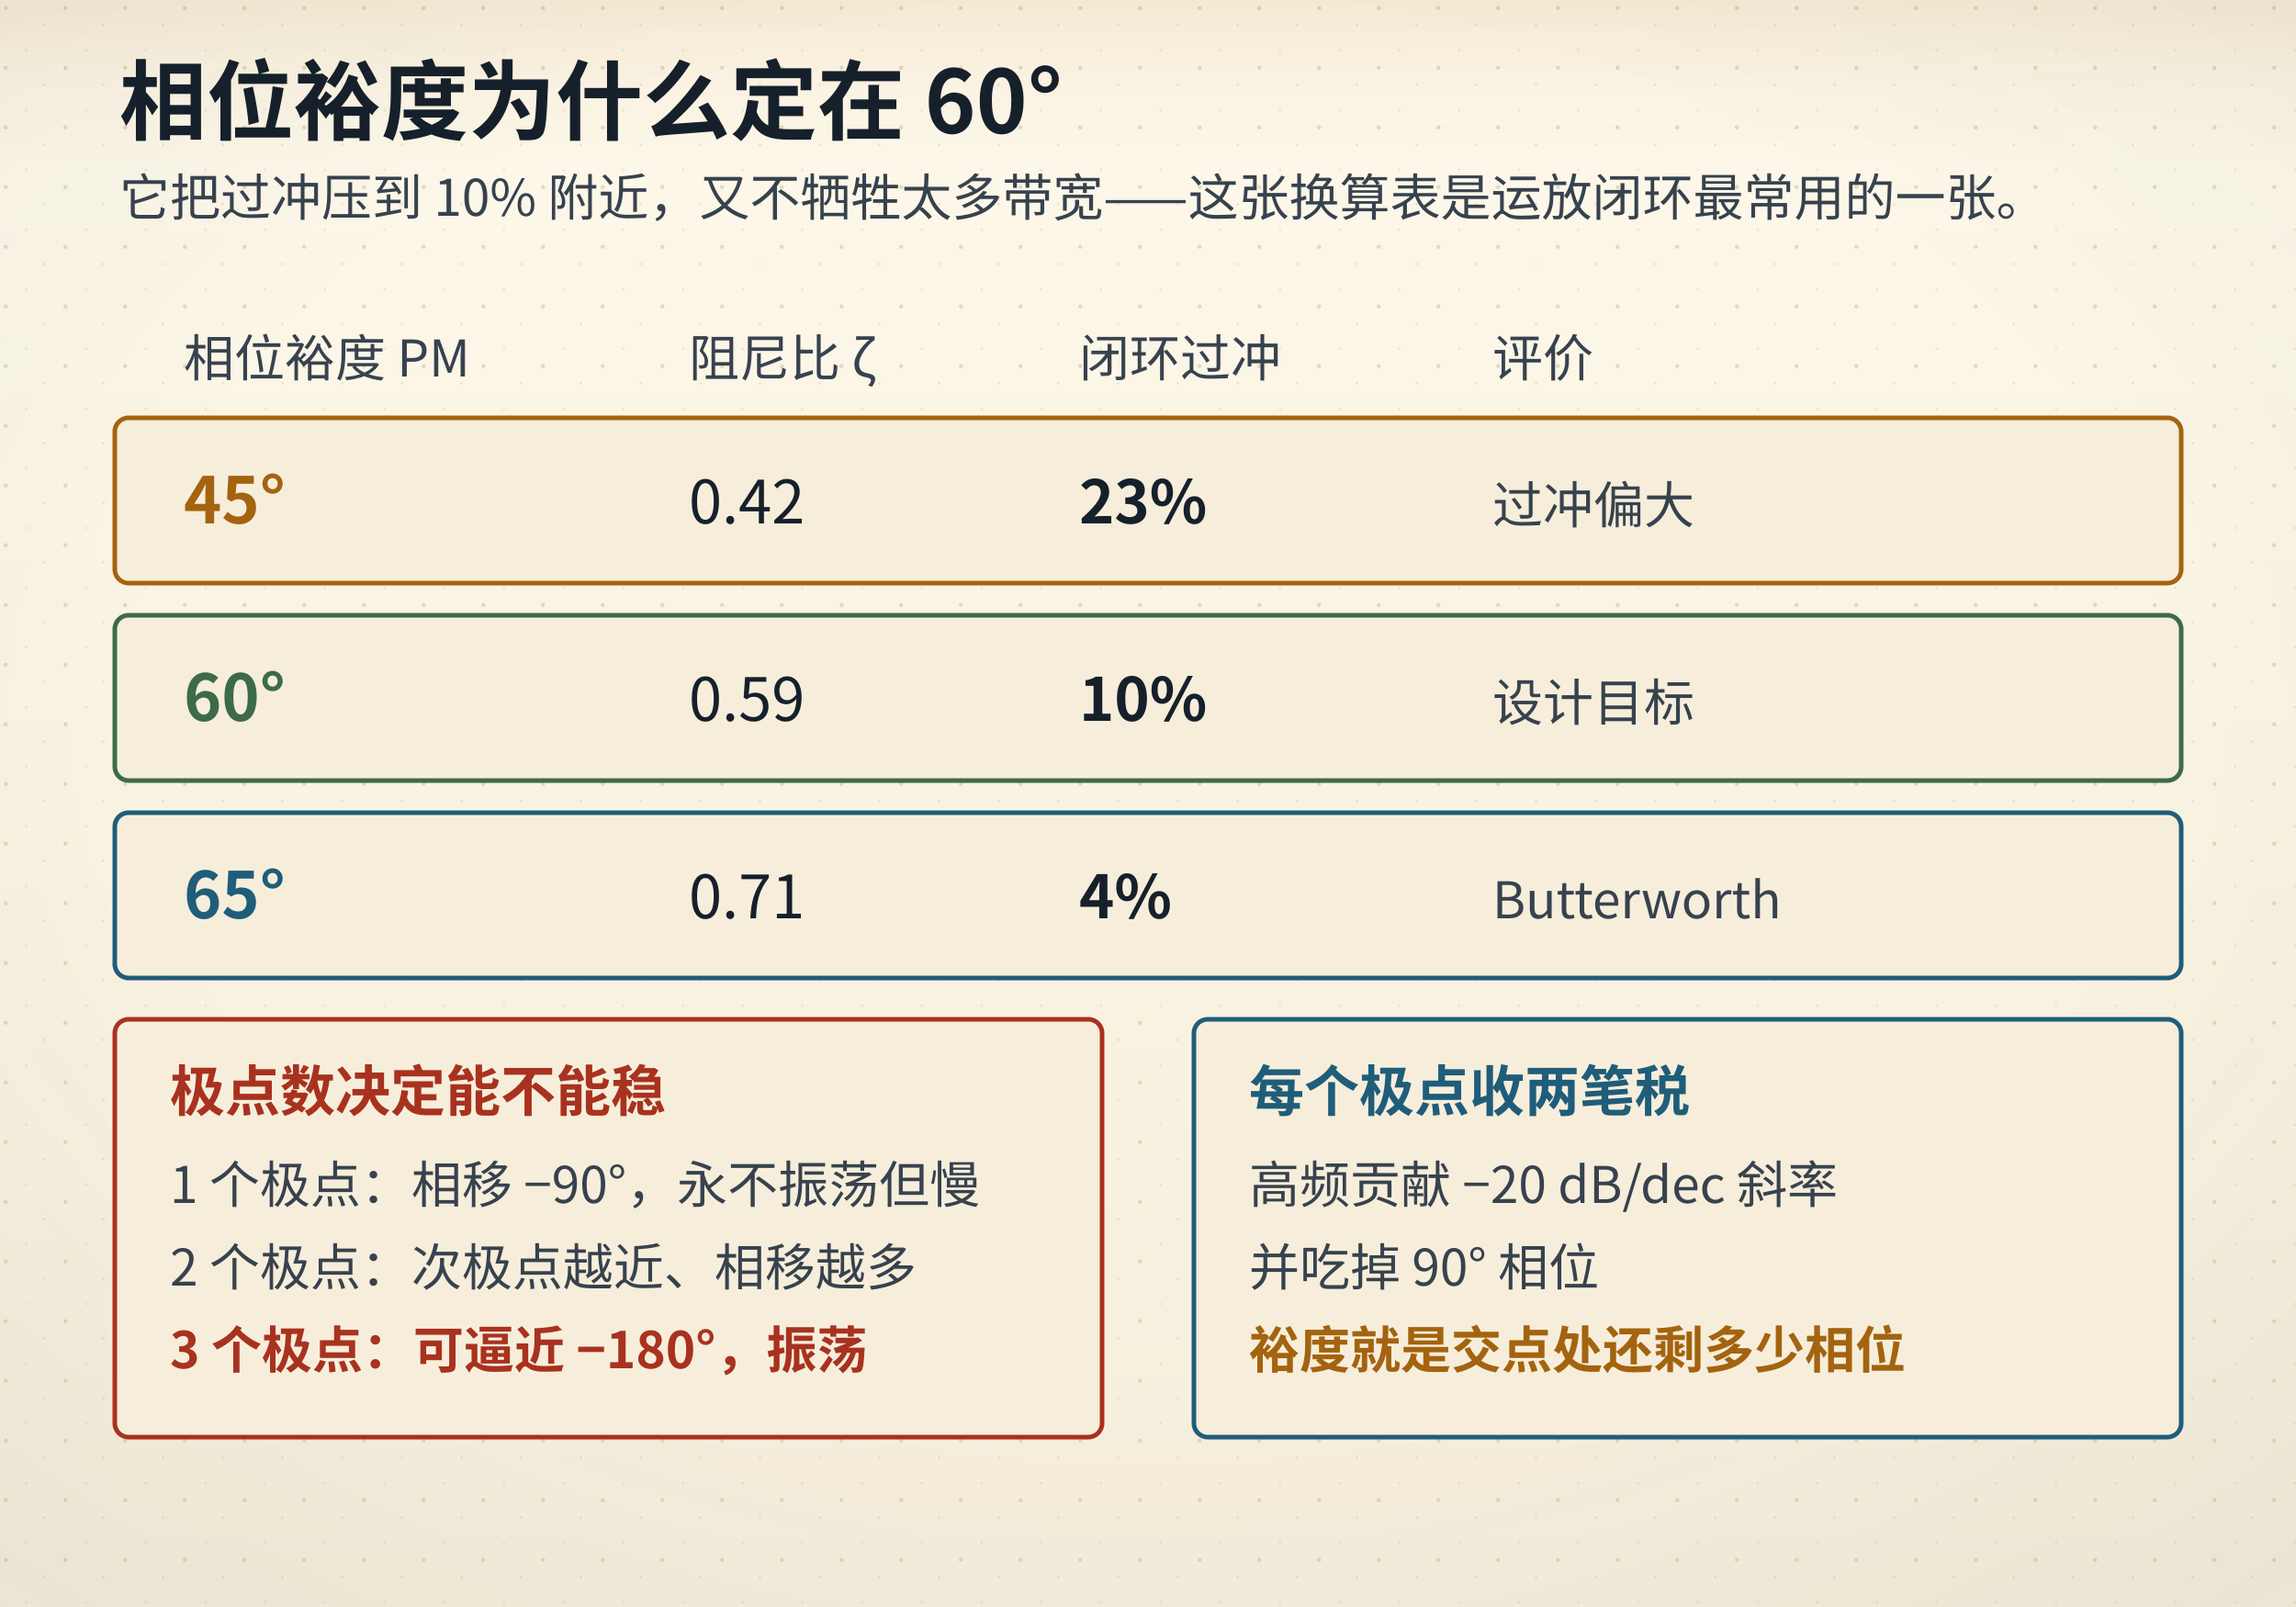
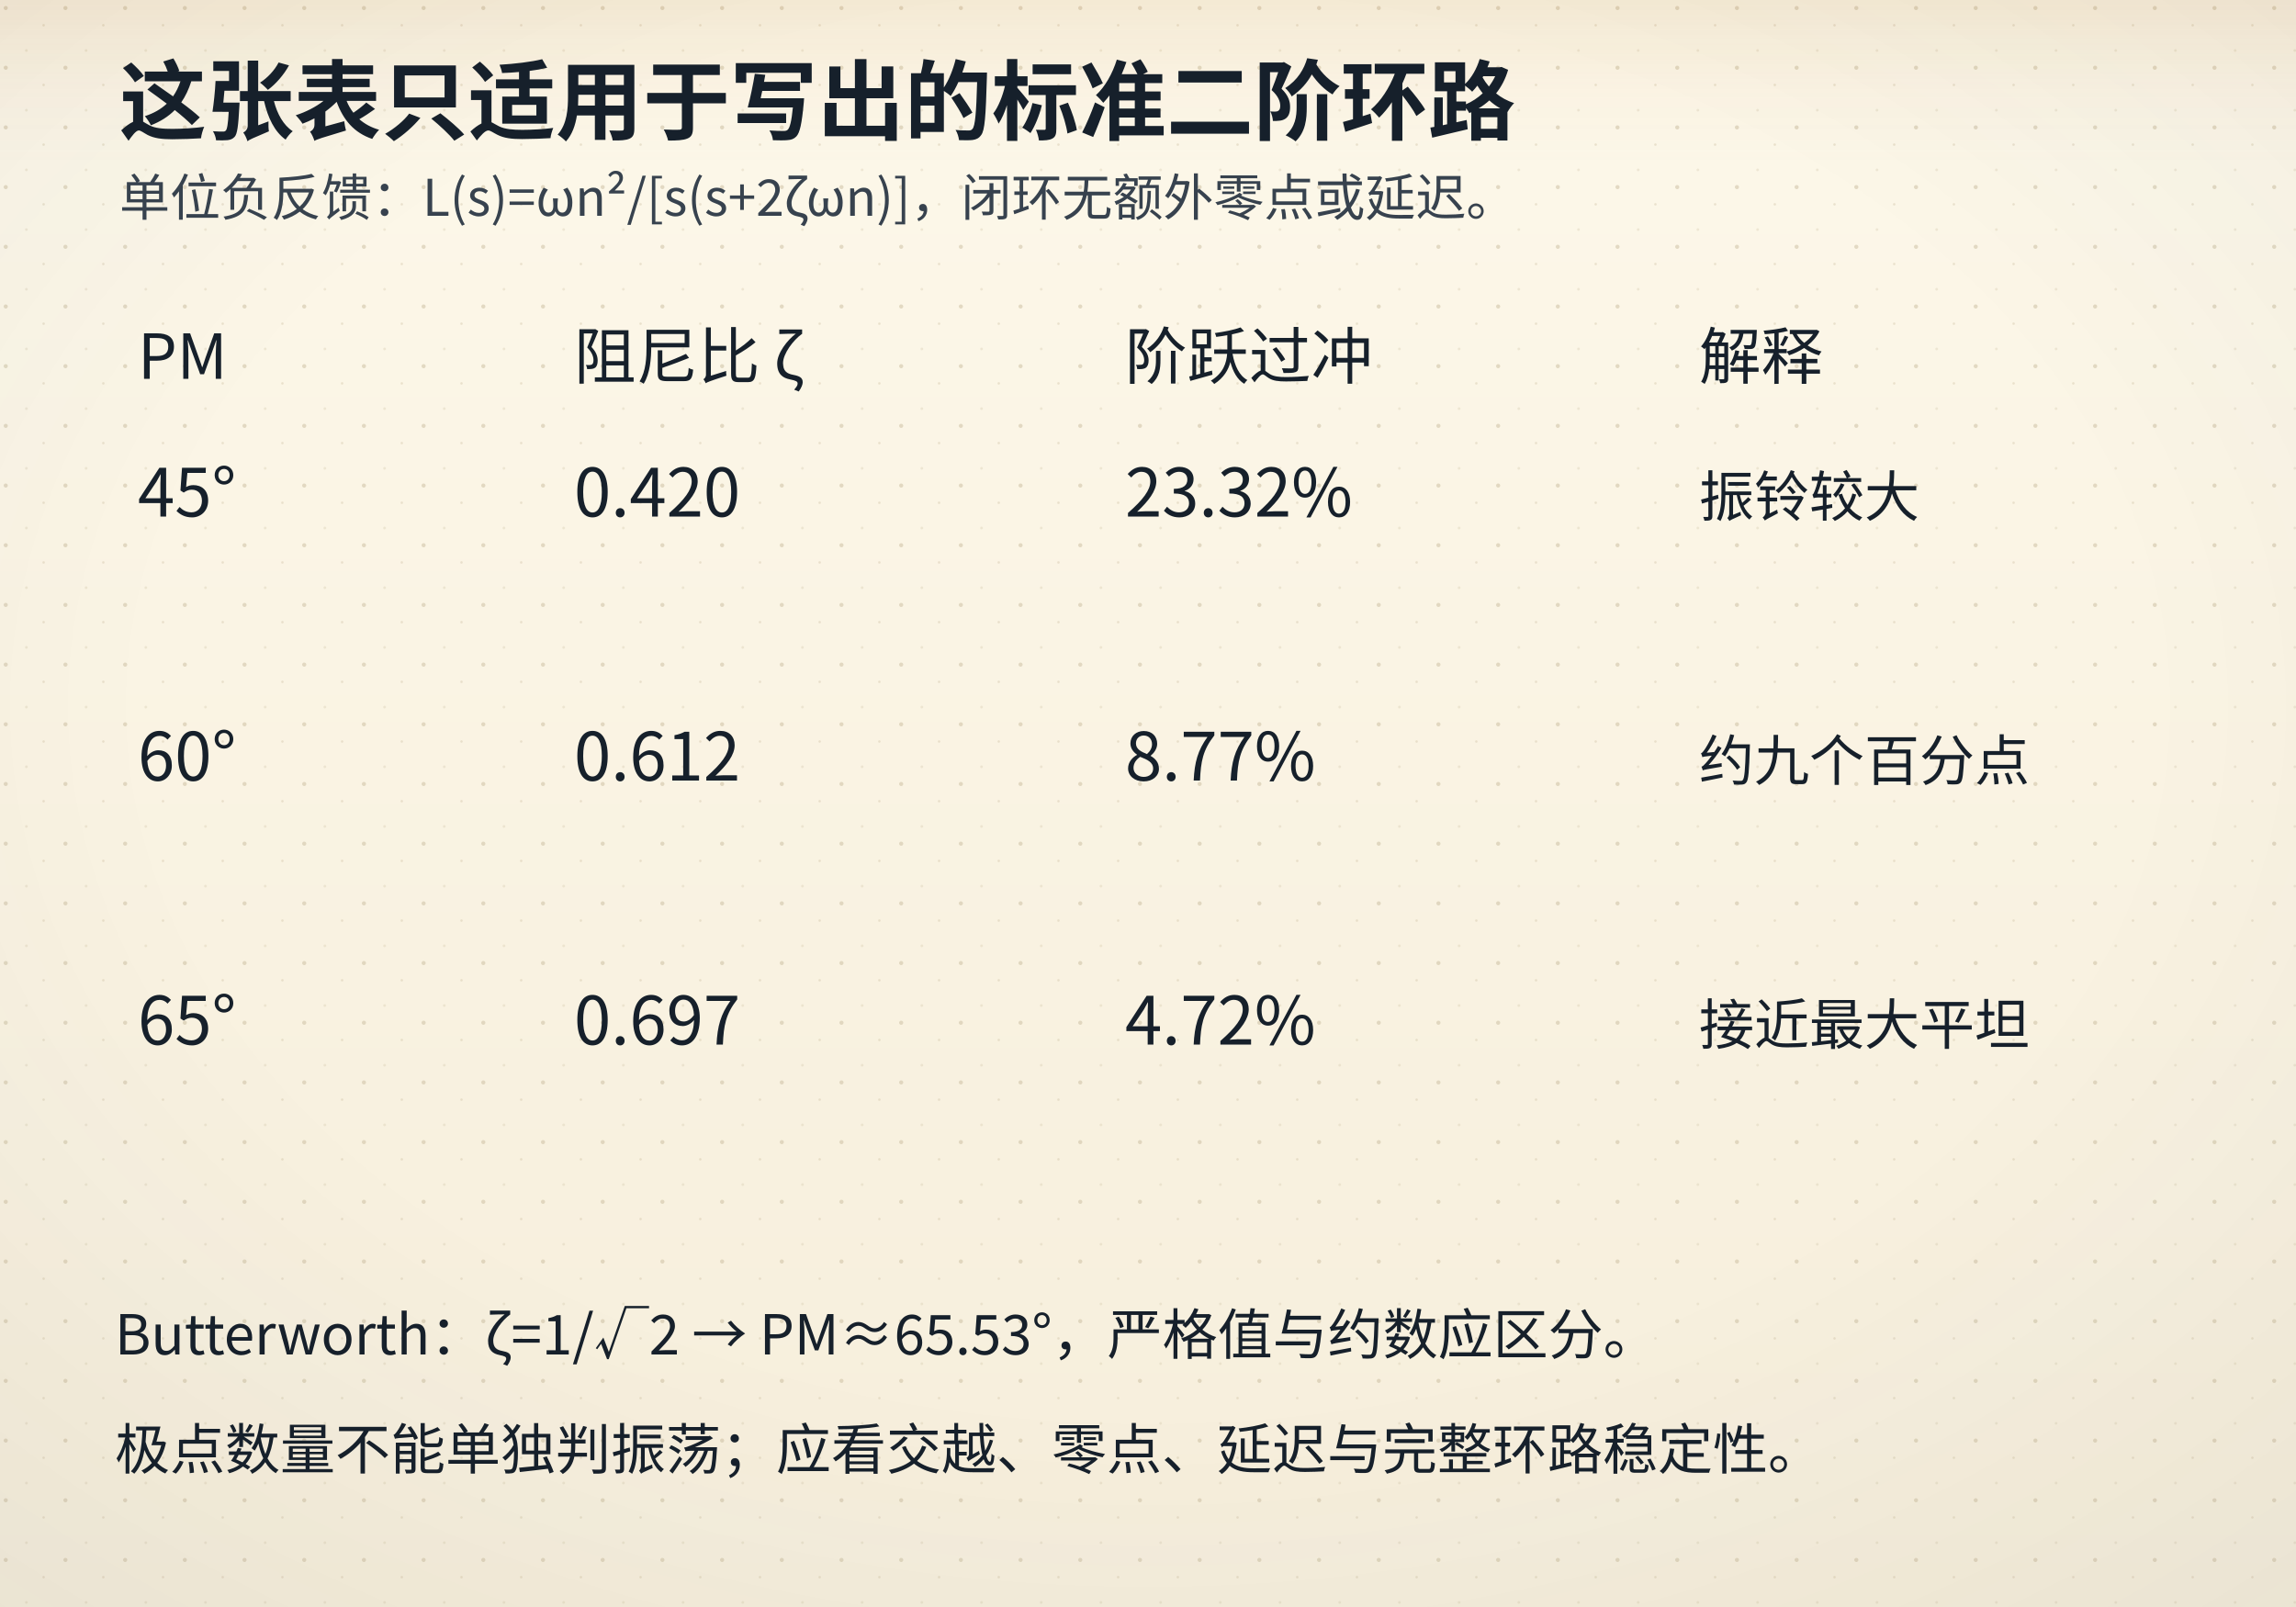
- <svg xmlns="http://www.w3.org/2000/svg" viewBox="0 0 1000 700" data-composition="python-handraw-v1" role="img" aria-labelledby="title desc">
+ <svg xmlns="http://www.w3.org/2000/svg" viewBox="0 0 1000 700">
  <defs>
    <linearGradient id="bgL" x1="0" y1="0" x2="0" y2="1">
      <stop offset="0" stop-color="#fdf8ea" />
      <stop offset="1" stop-color="#f6eedb" />
    </linearGradient>
    <linearGradient id="bgD" x1="0" y1="0" x2="0" y2="1">
      <stop offset="0" stop-color="#141310" />
      <stop offset="1" stop-color="#1d1a14" />
    </linearGradient>
    <radialGradient id="vig" cx="0.5" cy="0.44" r="0.78">
      <stop offset="0.55" stop-color="#16202b" stop-opacity="0" />
      <stop offset="1" stop-color="#16202b" stop-opacity="0.055" />
    </radialGradient>
    <linearGradient id="hdr" x1="0" y1="0" x2="0" y2="1">
      <stop offset="0" stop-color="#a4630f" stop-opacity="0.10" />
      <stop offset="0.55" stop-color="#a4630f" stop-opacity="0.028" />
      <stop offset="1" stop-color="#a4630f" stop-opacity="0" />
    </linearGradient>
    <linearGradient id="hdrD" x1="0" y1="0" x2="0" y2="1">
      <stop offset="0" stop-color="#dcab63" stop-opacity="0.13" />
      <stop offset="0.55" stop-color="#dcab63" stop-opacity="0.04" />
      <stop offset="1" stop-color="#dcab63" stop-opacity="0" />
    </linearGradient>
    <pattern id="dots" width="26" height="26" patternUnits="userSpaceOnUse">
      <circle cx="2.5" cy="3.5" r="0.9" fill="#c9bb9d" />
      <circle cx="19" cy="11" r="0.55" fill="#c9bb9d" opacity="0.7" />
      <circle cx="11.5" cy="22" r="0.6" fill="#c9bb9d" opacity="0.55" />
    </pattern>
    <filter id="soft" x="-40%" y="-40%" width="180%" height="180%">
      <feDropShadow dx="0" dy="1.4" stdDeviation="2" flood-color="#16202b" flood-opacity="0.13" />
    </filter>
    <filter id="pglow" x="-70%" y="-70%" width="240%" height="240%">
      <feGaussianBlur stdDeviation="1.7" result="b" />
      <feMerge>
        <feMergeNode in="b" />
        <feMergeNode in="SourceGraphic" />
      </feMerge>
    </filter>
  </defs>
  <rect class="page-bg" width="1000" height="700" fill="url(#bgL)" />
  <rect class="page-grain" width="1000" height="700" fill="url(#dots)" />
  <rect class="page-vig" width="1000" height="700" fill="url(#vig)" />
  <rect class="page-hdr" width="1000" height="72" fill="url(#hdr)" />
  <style>
text{font-family:"Segoe UI","Microsoft YaHei","PingFang SC","Hiragino Sans GB","Noto Sans CJK SC","Source Han Sans SC","Noto Sans SC",sans-serif;}
line,path,polyline,polygon{stroke-linecap:round;stroke-linejoin:round}
.page-bg{fill:url(#bgL)}
.page-grain{opacity:.5}
.page-vig{opacity:1}
.page-hdr{fill:url(#hdr)}
@media (prefers-color-scheme: dark){
.page-bg{fill:url(#bgD)}
.page-grain{opacity:.34}
.page-vig{opacity:.5}
.page-hdr{fill:url(#hdrD)}
[fill="#fdf8ea"]{fill:#141310}
[stroke="#fdf8ea"]{stroke:#141310}
[fill="#f6eedb"]{fill:#1d1a14}
[stroke="#f6eedb"]{stroke:#1d1a14}
[fill="#e0d3b8"]{fill:#3b3529}
[stroke="#e0d3b8"]{stroke:#3b3529}
[fill="#c9bb9d"]{fill:#4a4436}
[stroke="#c9bb9d"]{stroke:#4a4436}
[fill="#16202b"]{fill:#ece4d3}
[stroke="#16202b"]{stroke:#ece4d3}
[fill="#37424e"]{fill:#cfc6b4}
[stroke="#37424e"]{stroke:#cfc6b4}
[fill="#5b666f"]{fill:#a79e8b}
[stroke="#5b666f"]{stroke:#a79e8b}
[fill="#8b8272"]{fill:#857c6c}
[stroke="#8b8272"]{stroke:#857c6c}
text[fill="#fdf8ea"]{fill:#f9f3e3}
[fill="#e6eff3"]{fill:#17262e}
[fill="#e4f1f3"]{fill:#15262a}
[fill="#e8efe6"]{fill:#182418}
[fill="#f6e7e1"]{fill:#281a16}
[fill="#f7eedb"]{fill:#292114}
[fill="#efe8ee"]{fill:#241c22}
text[fill="#1f5d7a"]{fill:#7fb7cf}
:is(rect,circle,path,line,polygon,polyline,ellipse,g)[fill="#1f5d7a"]{fill:#2b4d5f}
[stroke="#1f5d7a"]{stroke:#6fa3b9}
text[fill="#2f7f96"]{fill:#8ac9d8}
:is(rect,circle,path,line,polygon,polyline,ellipse,g)[fill="#2f7f96"]{fill:#2b5660}
[stroke="#2f7f96"]{stroke:#77b2c1}
text[fill="#3d6b4a"]{fill:#98c096}
:is(rect,circle,path,line,polygon,polyline,ellipse,g)[fill="#3d6b4a"]{fill:#2f4a33}
[stroke="#3d6b4a"]{stroke:#7aa87c}
text[fill="#a8321f"]{fill:#e0907a}
:is(rect,circle,path,line,polygon,polyline,ellipse,g)[fill="#a8321f"]{fill:#55231b}
[stroke="#a8321f"]{stroke:#c07a63}
text[fill="#a4630f"]{fill:#dcab63}
:is(rect,circle,path,line,polygon,polyline,ellipse,g)[fill="#a4630f"]{fill:#553a17}
[stroke="#a4630f"]{stroke:#c08a45}
text[fill="#6b3f63"]{fill:#c4a2bf}
:is(rect,circle,path,line,polygon,polyline,ellipse,g)[fill="#6b3f63"]{fill:#452c40}
[stroke="#6b3f63"]{stroke:#a17c9b}
}
</style>
-   <text x="52" y="58" font-size="38" fill="#16202b" font-family="'KaiTi','STKaiti','Kaiti SC','LXGW WenKai','Noto Serif CJK SC','Source Han Serif SC','Songti SC','SimSun','Noto Serif SC',serif" font-weight="700" text-anchor="start">相位裕度为什么定在 60°</text>
-   <text x="52" y="94" font-size="22" fill="#37424e" font-family="'KaiTi','STKaiti','Kaiti SC','LXGW WenKai','Noto Serif CJK SC','Source Han Serif SC','Songti SC','SimSun','Noto Serif SC',serif" font-weight="400" text-anchor="start">它把过冲压到 10% 附近，又不牺牲太多带宽——这张换算表是运放闭环最常用的一张。</text>
-   <text x="80" y="164" font-size="22" fill="#37424e" font-family="'KaiTi','STKaiti','Kaiti SC','LXGW WenKai','Noto Serif CJK SC','Source Han Serif SC','Songti SC','SimSun','Noto Serif SC',serif" font-weight="400" text-anchor="start">相位裕度 PM</text>
-   <text x="300" y="164" font-size="22" fill="#37424e" font-family="'KaiTi','STKaiti','Kaiti SC','LXGW WenKai','Noto Serif CJK SC','Source Han Serif SC','Songti SC','SimSun','Noto Serif SC',serif" font-weight="400" text-anchor="start">阻尼比 ζ</text>
-   <text x="470" y="164" font-size="22" fill="#37424e" font-family="'KaiTi','STKaiti','Kaiti SC','LXGW WenKai','Noto Serif CJK SC','Source Han Serif SC','Songti SC','SimSun','Noto Serif SC',serif" font-weight="400" text-anchor="start">闭环过冲</text>
-   <text x="650" y="164" font-size="22" fill="#37424e" font-family="'KaiTi','STKaiti','Kaiti SC','LXGW WenKai','Noto Serif CJK SC','Source Han Serif SC','Songti SC','SimSun','Noto Serif SC',serif" font-weight="400" text-anchor="start">评价</text>
-   <rect x="50" y="182" width="900" height="72" rx="6" fill="#f6eedb" stroke="#a4630f" stroke-width="2" />
-   <text x="80" y="228" font-size="28" fill="#a4630f" font-family="'KaiTi','STKaiti','Kaiti SC','LXGW WenKai','Noto Serif CJK SC','Source Han Serif SC','Songti SC','SimSun','Noto Serif SC',serif" font-weight="700" text-anchor="start">45°</text>
-   <text x="300" y="228" font-size="26" fill="#16202b" font-family="'KaiTi','STKaiti','Kaiti SC','LXGW WenKai','Noto Serif CJK SC','Source Han Serif SC','Songti SC','SimSun','Noto Serif SC',serif" font-weight="400" text-anchor="start">0.42</text>
-   <text x="470" y="228" font-size="26" fill="#16202b" font-family="'KaiTi','STKaiti','Kaiti SC','LXGW WenKai','Noto Serif CJK SC','Source Han Serif SC','Songti SC','SimSun','Noto Serif SC',serif" font-weight="700" text-anchor="start">23%</text>
-   <text x="650" y="228" font-size="22" fill="#37424e" font-family="'KaiTi','STKaiti','Kaiti SC','LXGW WenKai','Noto Serif CJK SC','Source Han Serif SC','Songti SC','SimSun','Noto Serif SC',serif" font-weight="400" text-anchor="start">过冲偏大</text>
-   <rect x="50" y="268" width="900" height="72" rx="6" fill="#f6eedb" stroke="#3d6b4a" stroke-width="2" />
-   <text x="80" y="314" font-size="28" fill="#3d6b4a" font-family="'KaiTi','STKaiti','Kaiti SC','LXGW WenKai','Noto Serif CJK SC','Source Han Serif SC','Songti SC','SimSun','Noto Serif SC',serif" font-weight="700" text-anchor="start">60°</text>
-   <text x="300" y="314" font-size="26" fill="#16202b" font-family="'KaiTi','STKaiti','Kaiti SC','LXGW WenKai','Noto Serif CJK SC','Source Han Serif SC','Songti SC','SimSun','Noto Serif SC',serif" font-weight="400" text-anchor="start">0.59</text>
-   <text x="470" y="314" font-size="26" fill="#16202b" font-family="'KaiTi','STKaiti','Kaiti SC','LXGW WenKai','Noto Serif CJK SC','Source Han Serif SC','Songti SC','SimSun','Noto Serif SC',serif" font-weight="700" text-anchor="start">10%</text>
-   <text x="650" y="314" font-size="22" fill="#37424e" font-family="'KaiTi','STKaiti','Kaiti SC','LXGW WenKai','Noto Serif CJK SC','Source Han Serif SC','Songti SC','SimSun','Noto Serif SC',serif" font-weight="400" text-anchor="start">设计目标</text>
-   <rect x="50" y="354" width="900" height="72" rx="6" fill="#f6eedb" stroke="#1f5d7a" stroke-width="2" />
-   <text x="80" y="400" font-size="28" fill="#1f5d7a" font-family="'KaiTi','STKaiti','Kaiti SC','LXGW WenKai','Noto Serif CJK SC','Source Han Serif SC','Songti SC','SimSun','Noto Serif SC',serif" font-weight="700" text-anchor="start">65°</text>
-   <text x="300" y="400" font-size="26" fill="#16202b" font-family="'KaiTi','STKaiti','Kaiti SC','LXGW WenKai','Noto Serif CJK SC','Source Han Serif SC','Songti SC','SimSun','Noto Serif SC',serif" font-weight="400" text-anchor="start">0.71</text>
-   <text x="470" y="400" font-size="26" fill="#16202b" font-family="'KaiTi','STKaiti','Kaiti SC','LXGW WenKai','Noto Serif CJK SC','Source Han Serif SC','Songti SC','SimSun','Noto Serif SC',serif" font-weight="700" text-anchor="start">4%</text>
-   <text x="650" y="400" font-size="22" fill="#37424e" font-family="'KaiTi','STKaiti','Kaiti SC','LXGW WenKai','Noto Serif CJK SC','Source Han Serif SC','Songti SC','SimSun','Noto Serif SC',serif" font-weight="400" text-anchor="start">Butterworth</text>
-   <rect x="50" y="444" width="430" height="182" rx="6" fill="#f6eedb" stroke="#a8321f" stroke-width="2" />
-   <text x="74" y="484" font-size="24" fill="#a8321f" font-family="'KaiTi','STKaiti','Kaiti SC','LXGW WenKai','Noto Serif CJK SC','Source Han Serif SC','Songti SC','SimSun','Noto Serif SC',serif" font-weight="700" text-anchor="start">极点数决定能不能稳</text>
-   <text x="74" y="524" font-size="22" fill="#37424e" font-family="'KaiTi','STKaiti','Kaiti SC','LXGW WenKai','Noto Serif CJK SC','Source Han Serif SC','Songti SC','SimSun','Noto Serif SC',serif" font-weight="400" text-anchor="start">1 个极点：相移 −90°，永不振荡但慢</text>
-   <text x="74" y="560" font-size="22" fill="#37424e" font-family="'KaiTi','STKaiti','Kaiti SC','LXGW WenKai','Noto Serif CJK SC','Source Han Serif SC','Songti SC','SimSun','Noto Serif SC',serif" font-weight="400" text-anchor="start">2 个极点：次极点越近、相移越多</text>
-   <text x="74" y="596" font-size="22" fill="#a8321f" font-family="'KaiTi','STKaiti','Kaiti SC','LXGW WenKai','Noto Serif CJK SC','Source Han Serif SC','Songti SC','SimSun','Noto Serif SC',serif" font-weight="700" text-anchor="start">3 个极点：可逼近 −180°，振荡</text>
-   <rect x="520" y="444" width="430" height="182" rx="6" fill="#f6eedb" stroke="#1f5d7a" stroke-width="2" />
-   <text x="544" y="484" font-size="24" fill="#1f5d7a" font-family="'KaiTi','STKaiti','Kaiti SC','LXGW WenKai','Noto Serif CJK SC','Source Han Serif SC','Songti SC','SimSun','Noto Serif SC',serif" font-weight="700" text-anchor="start">每个极点收两笔税</text>
-   <text x="544" y="524" font-size="22" fill="#37424e" font-family="'KaiTi','STKaiti','Kaiti SC','LXGW WenKai','Noto Serif CJK SC','Source Han Serif SC','Songti SC','SimSun','Noto Serif SC',serif" font-weight="400" text-anchor="start">高频贡献 −20 dB/dec 斜率</text>
-   <text x="544" y="560" font-size="22" fill="#37424e" font-family="'KaiTi','STKaiti','Kaiti SC','LXGW WenKai','Noto Serif CJK SC','Source Han Serif SC','Songti SC','SimSun','Noto Serif SC',serif" font-weight="400" text-anchor="start">并吃掉 90° 相位</text>
-   <text x="544" y="596" font-size="22" fill="#a4630f" font-family="'KaiTi','STKaiti','Kaiti SC','LXGW WenKai','Noto Serif CJK SC','Source Han Serif SC','Songti SC','SimSun','Noto Serif SC',serif" font-weight="700" text-anchor="start">裕度就是交点处还剩多少相位</text>
+   <text x="52" y="58" font-size="38" fill="#16202b" font-family="'KaiTi','STKaiti','Kaiti SC','LXGW WenKai','Noto Serif CJK SC','Source Han Serif SC','Songti SC','SimSun','Noto Serif SC',serif" font-weight="700" text-anchor="start">这张表只适用于写出的标准二阶环路</text>
+   <text x="52" y="94" font-size="22" fill="#37424e" font-family="'KaiTi','STKaiti','Kaiti SC','LXGW WenKai','Noto Serif CJK SC','Source Han Serif SC','Songti SC','SimSun','Noto Serif SC',serif" font-weight="400" text-anchor="start">单位负反馈：L(s)=ωn²/[s(s+2ζωn)]，闭环无额外零点或延迟。</text>
+   <text x="60" y="165" font-size="27" fill="#16202b" font-family="'KaiTi','STKaiti','Kaiti SC','LXGW WenKai','Noto Serif CJK SC','Source Han Serif SC','Songti SC','SimSun','Noto Serif SC',serif" font-weight="400" text-anchor="start">PM</text>
+   <text x="250" y="165" font-size="27" fill="#16202b" font-family="'KaiTi','STKaiti','Kaiti SC','LXGW WenKai','Noto Serif CJK SC','Source Han Serif SC','Songti SC','SimSun','Noto Serif SC',serif" font-weight="400" text-anchor="start">阻尼比 ζ</text>
+   <text x="490" y="165" font-size="27" fill="#16202b" font-family="'KaiTi','STKaiti','Kaiti SC','LXGW WenKai','Noto Serif CJK SC','Source Han Serif SC','Songti SC','SimSun','Noto Serif SC',serif" font-weight="400" text-anchor="start">阶跃过冲</text>
+   <text x="740" y="165" font-size="27" fill="#16202b" font-family="'KaiTi','STKaiti','Kaiti SC','LXGW WenKai','Noto Serif CJK SC','Source Han Serif SC','Songti SC','SimSun','Noto Serif SC',serif" font-weight="400" text-anchor="start">解释</text>
+   <text x="60" y="225" font-size="29" fill="#16202b" font-family="'KaiTi','STKaiti','Kaiti SC','LXGW WenKai','Noto Serif CJK SC','Source Han Serif SC','Songti SC','SimSun','Noto Serif SC',serif" font-weight="400" text-anchor="start">45°</text>
+   <text x="250" y="225" font-size="29" fill="#16202b" font-family="'KaiTi','STKaiti','Kaiti SC','LXGW WenKai','Noto Serif CJK SC','Source Han Serif SC','Songti SC','SimSun','Noto Serif SC',serif" font-weight="400" text-anchor="start">0.420</text>
+   <text x="490" y="225" font-size="29" fill="#16202b" font-family="'KaiTi','STKaiti','Kaiti SC','LXGW WenKai','Noto Serif CJK SC','Source Han Serif SC','Songti SC','SimSun','Noto Serif SC',serif" font-weight="400" text-anchor="start">23.32%</text>
+   <text x="740" y="225" font-size="24" fill="#16202b" font-family="'KaiTi','STKaiti','Kaiti SC','LXGW WenKai','Noto Serif CJK SC','Source Han Serif SC','Songti SC','SimSun','Noto Serif SC',serif" font-weight="400" text-anchor="start">振铃较大</text>
+   <text x="60" y="340" font-size="29" fill="#16202b" font-family="'KaiTi','STKaiti','Kaiti SC','LXGW WenKai','Noto Serif CJK SC','Source Han Serif SC','Songti SC','SimSun','Noto Serif SC',serif" font-weight="400" text-anchor="start">60°</text>
+   <text x="250" y="340" font-size="29" fill="#16202b" font-family="'KaiTi','STKaiti','Kaiti SC','LXGW WenKai','Noto Serif CJK SC','Source Han Serif SC','Songti SC','SimSun','Noto Serif SC',serif" font-weight="400" text-anchor="start">0.612</text>
+   <text x="490" y="340" font-size="29" fill="#16202b" font-family="'KaiTi','STKaiti','Kaiti SC','LXGW WenKai','Noto Serif CJK SC','Source Han Serif SC','Songti SC','SimSun','Noto Serif SC',serif" font-weight="400" text-anchor="start">8.77%</text>
+   <text x="740" y="340" font-size="24" fill="#16202b" font-family="'KaiTi','STKaiti','Kaiti SC','LXGW WenKai','Noto Serif CJK SC','Source Han Serif SC','Songti SC','SimSun','Noto Serif SC',serif" font-weight="400" text-anchor="start">约九个百分点</text>
+   <text x="60" y="455" font-size="29" fill="#16202b" font-family="'KaiTi','STKaiti','Kaiti SC','LXGW WenKai','Noto Serif CJK SC','Source Han Serif SC','Songti SC','SimSun','Noto Serif SC',serif" font-weight="400" text-anchor="start">65°</text>
+   <text x="250" y="455" font-size="29" fill="#16202b" font-family="'KaiTi','STKaiti','Kaiti SC','LXGW WenKai','Noto Serif CJK SC','Source Han Serif SC','Songti SC','SimSun','Noto Serif SC',serif" font-weight="400" text-anchor="start">0.697</text>
+   <text x="490" y="455" font-size="29" fill="#16202b" font-family="'KaiTi','STKaiti','Kaiti SC','LXGW WenKai','Noto Serif CJK SC','Source Han Serif SC','Songti SC','SimSun','Noto Serif SC',serif" font-weight="400" text-anchor="start">4.72%</text>
+   <text x="740" y="455" font-size="24" fill="#16202b" font-family="'KaiTi','STKaiti','Kaiti SC','LXGW WenKai','Noto Serif CJK SC','Source Han Serif SC','Songti SC','SimSun','Noto Serif SC',serif" font-weight="400" text-anchor="start">接近最大平坦</text>
+   <text x="50" y="590" font-size="24" fill="#16202b" font-family="'KaiTi','STKaiti','Kaiti SC','LXGW WenKai','Noto Serif CJK SC','Source Han Serif SC','Songti SC','SimSun','Noto Serif SC',serif" font-weight="400" text-anchor="start">Butterworth：ζ=1/√2 → PM≈65.53°，严格值与约数应区分。</text>
+   <text x="50" y="640" font-size="24" fill="#16202b" font-family="'KaiTi','STKaiti','Kaiti SC','LXGW WenKai','Noto Serif CJK SC','Source Han Serif SC','Songti SC','SimSun','Noto Serif SC',serif" font-weight="400" text-anchor="start">极点数量不能单独判振荡；应看交越、零点、延迟与完整环路稳定性。</text>
</svg>
